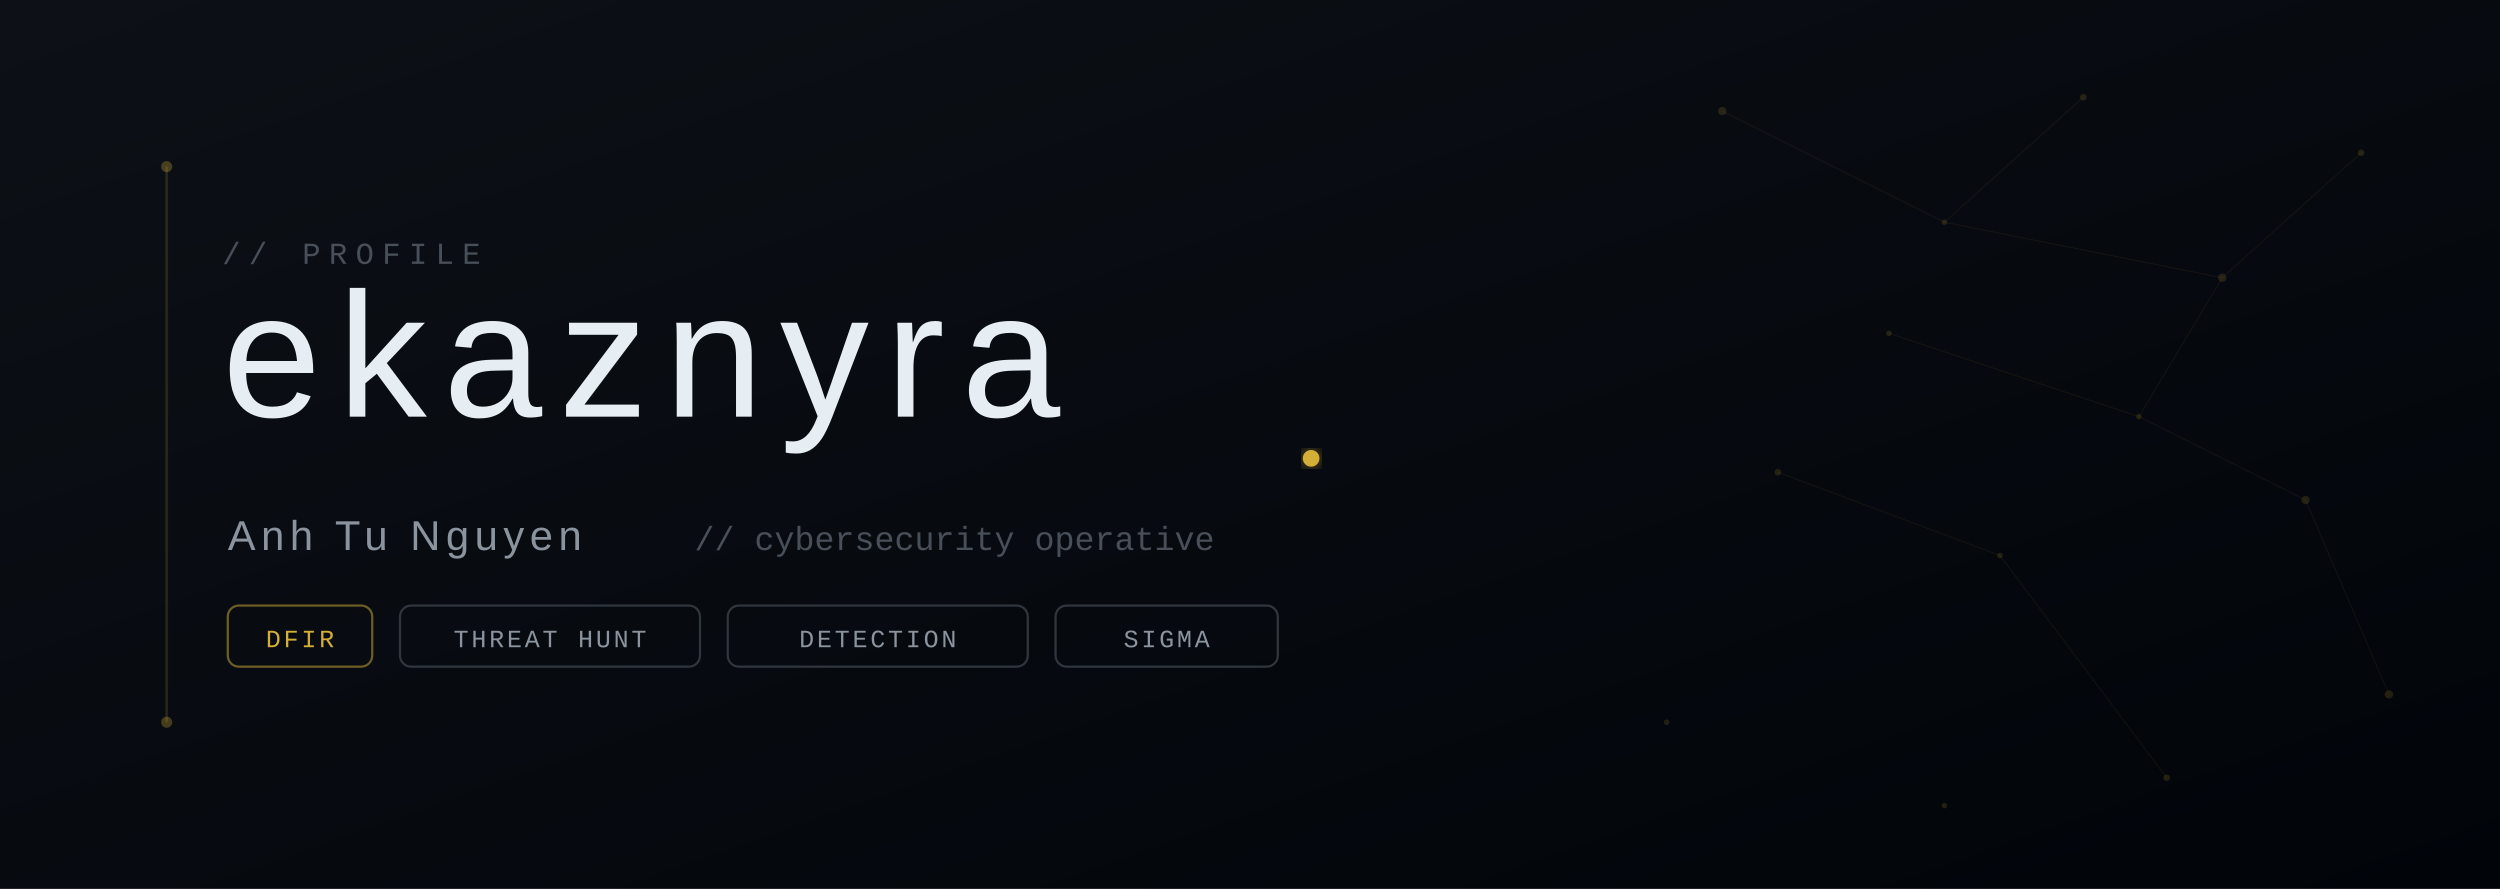
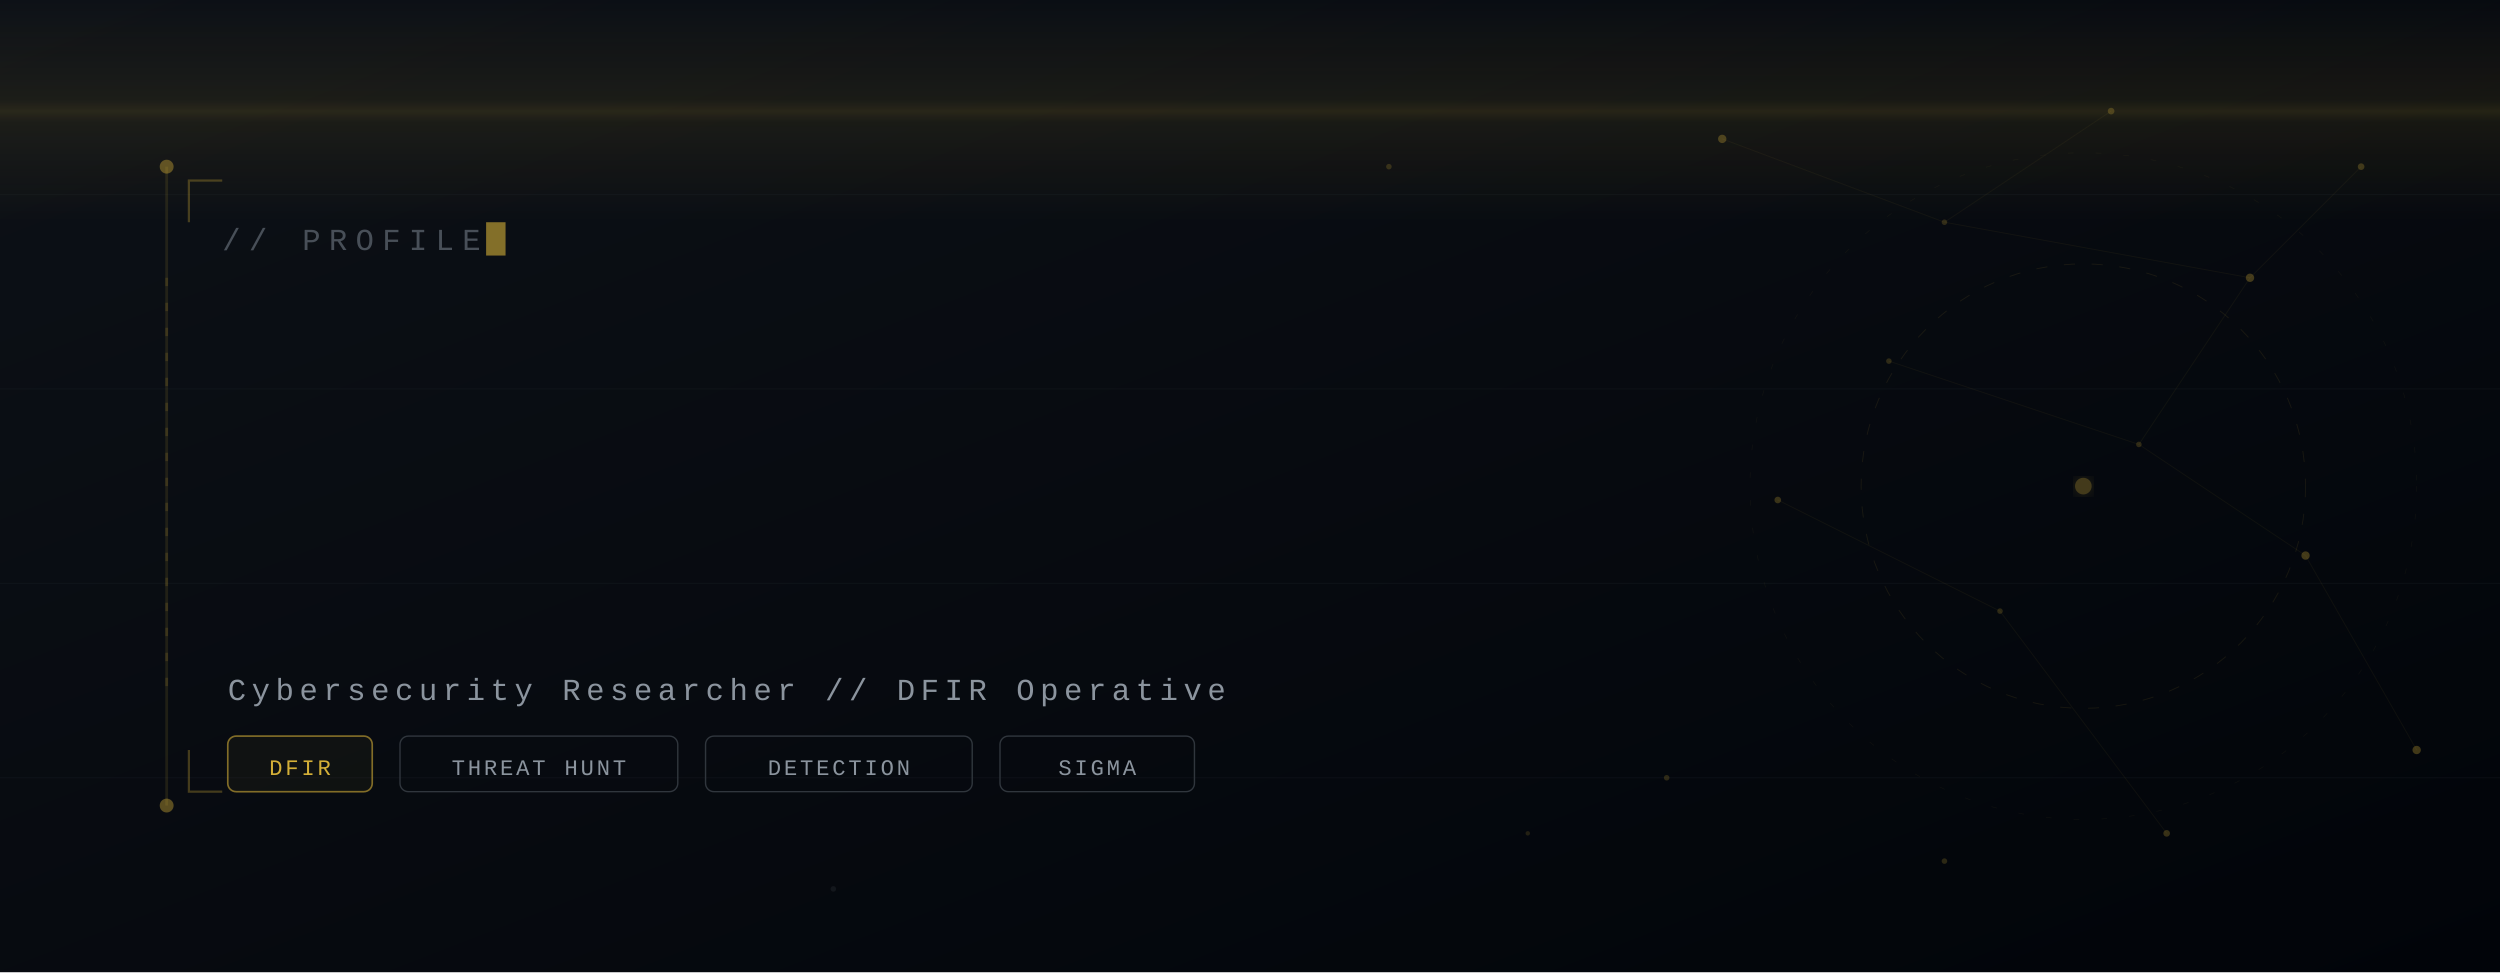
- <svg xmlns="http://www.w3.org/2000/svg" viewBox="0 0 900 320">
+ <svg xmlns="http://www.w3.org/2000/svg" viewBox="0 0 900 350">
  <defs>
    <linearGradient id="bg" x1="0%" y1="0%" x2="100%" y2="100%">
      <stop offset="0%" stop-color="#0d1117" />
      <stop offset="100%" stop-color="#010409" />
    </linearGradient>
    <linearGradient id="accent" x1="0%" y1="0%" x2="100%" y2="0%">
      <stop offset="0%" stop-color="#d4af37" />
      <stop offset="100%" stop-color="#f0d060" />
    </linearGradient>
    <linearGradient id="line1" x1="0%" y1="0%" x2="100%" y2="0%">
      <stop offset="0%" stop-color="#d4af37" stop-opacity="0" />
      <stop offset="50%" stop-color="#d4af37" stop-opacity="0.6" />
+       <stop offset="100%" stop-color="#d4af37" stop-opacity="0" />
+     </linearGradient>
+     <linearGradient id="scanLine" x1="0%" y1="0%" x2="0%" y2="100%">
+       <stop offset="0%" stop-color="#d4af37" stop-opacity="0" />
+       <stop offset="45%" stop-color="#d4af37" stop-opacity="0.08" />
+       <stop offset="50%" stop-color="#d4af37" stop-opacity="0.15" />
+       <stop offset="55%" stop-color="#d4af37" stop-opacity="0.08" />
      <stop offset="100%" stop-color="#d4af37" stop-opacity="0" />
    </linearGradient>
    <filter id="glow">
      <feGaussianBlur stdDeviation="3" result="b" />
      <feMerge>
        <feMergeNode in="b" />
        <feMergeNode in="SourceGraphic" />
      </feMerge>
    </filter>
    <filter id="glow2">
      <feGaussianBlur stdDeviation="6" result="b" />
      <feMerge>
        <feMergeNode in="b" />
        <feMergeNode in="SourceGraphic" />
      </feMerge>
    </filter>
+     <clipPath id="typeClip">
+       <rect x="80" y="100" width="0" height="80">
+         <animate attributeName="width" from="0" to="500" dur="3s" fill="freeze" />
+       </rect>
+     </clipPath>
+     <clipPath id="typeClip2">
+       <rect x="80" y="190" width="0" height="50">
+         <animate attributeName="width" from="0" to="360" dur="2s" begin="3s" fill="freeze" />
+       </rect>
+     </clipPath>
  </defs>
  <style>
-     @keyframes typing{0%{width:0}40%{width:430px}60%{width:430px}100%{width:0}}
+     @keyframes scanDown{0%{transform:translateY(-350px)}100%{transform:translateY(350px)}}
    @keyframes blink{0%,100%{opacity:1}50%{opacity:0}}
-     @keyframes fadeIn{0%{opacity:0;transform:translateY(8px)}100%{opacity:1;transform:translateY(0)}}
-     @keyframes pulse{0%,100%{opacity:0.4}50%{opacity:1}}
-     @keyframes dash{0%{stroke-dashoffset:1000}100%{stroke-dashoffset:0}}
-     @keyframes float{0%,100%{transform:translateY(0)}50%{transform:translateY(-4px)}}
-     @keyframes twinkle{0%,100%{opacity:0.15}50%{opacity:0.6}}
+     @keyframes fadeIn{0%{opacity:0}100%{opacity:1}}
+     @keyframes slideRight{0%{transform:translateX(-20px);opacity:0}100%{transform:translateX(0);opacity:1}}
+     @keyframes pulse{0%,100%{opacity:0.3}50%{opacity:1}}
+     @keyframes pulse2{0%,100%{opacity:0.15}50%{opacity:0.5}}
+     @keyframes dashMove{0%{stroke-dashoffset:20}100%{stroke-dashoffset:0}}
+     @keyframes expandLine{0%{x2:80}100%{x2:500}}
+     @keyframes float{0%,100%{transform:translateY(0)}50%{transform:translateY(-5px)}}
+     @keyframes twinkle{0%,100%{opacity:0.1}50%{opacity:0.6}}
+     @keyframes orbitSlow{0%{transform:rotate(0deg)}100%{transform:rotate(360deg)}}
+     @keyframes ripple{0%{r:0;opacity:0.5}100%{r:30;opacity:0}}
+     @keyframes glowPulse{0%,100%{filter:drop-shadow(0 0 2px #d4af37)}50%{filter:drop-shadow(0 0 10px #d4af37)}}

-     .cursor{animation:blink 0.8s infinite}
+     .scan{animation:scanDown 4s linear infinite}
+     .cursor{animation:blink 0.7s step-end infinite}
+     .fadeIn1{animation:fadeIn 0.8s ease-out 5s both}
+     .fadeIn2{animation:fadeIn 0.8s ease-out 5.3s both}
+     .fadeIn3{animation:fadeIn 0.8s ease-out 5.6s both}
+     .fadeIn4{animation:fadeIn 0.8s ease-out 5.9s both}
+     .fadeIn5{animation:fadeIn 0.8s ease-out 6.2s both}
    .p1{animation:pulse 3s infinite ease-in-out}
    .p2{animation:pulse 4s infinite ease-in-out 1s}
    .p3{animation:pulse 5s infinite ease-in-out 2s}
+     .pp{animation:pulse2 6s infinite ease-in-out}
+     .dm{animation:dashMove 3s linear infinite}
    .fl{animation:float 6s ease-in-out infinite}
    .tw{animation:twinkle 4s infinite ease-in-out}
+     .tw2{animation:twinkle 5s infinite ease-in-out 1.5s}
+     .tw3{animation:twinkle 3s infinite ease-in-out 3s}
+     .orb{animation:orbitSlow 20s linear infinite;transform-origin:750px 175px}
+     .gp{animation:glowPulse 3s infinite ease-in-out}

    .fs{font-family:Arial,"Segoe UI",Helvetica,sans-serif}
    .fm{font-family:"Courier New",Consolas,monospace}
  </style>
-   <rect width="900" height="320" fill="url(#bg)" />
-   <g fill="#d4af37" opacity="0.15">
-     <circle cx="620" cy="40" r="1.5" class="tw" />
-     <circle cx="700" cy="80" r="1" class="tw" />
-     <circle cx="750" cy="35" r="1.2" />
-     <circle cx="800" cy="100" r="1.5" class="tw" />
-     <circle cx="680" cy="120" r="1" />
-     <circle cx="850" cy="55" r="1.2" class="tw" />
-     <circle cx="770" cy="150" r="1" />
-     <circle cx="830" cy="180" r="1.5" class="tw" />
-     <circle cx="640" cy="170" r="1.2" />
-     <circle cx="720" cy="200" r="1" />
-     <circle cx="860" cy="250" r="1.5" class="tw" />
-     <circle cx="600" cy="260" r="1" />
-     <circle cx="780" cy="280" r="1.2" class="tw" />
-     <circle cx="700" cy="290" r="1" />
+   <rect width="900" height="350" fill="url(#bg)" />
+   <rect width="900" height="80" fill="url(#scanLine)" class="scan" />
+   <g stroke="#21262d" stroke-width="0.3" opacity="0.3">
+     <line x1="0" y1="70" x2="900" y2="70" />
+     <line x1="0" y1="140" x2="900" y2="140" />
+     <line x1="0" y1="210" x2="900" y2="210" />
+     <line x1="0" y1="280" x2="900" y2="280" />
  </g>
-   <g stroke="#d4af37" stroke-width="0.3" opacity="0.08">
-     <line x1="620" y1="40" x2="700" y2="80" />
-     <line x1="700" y1="80" x2="750" y2="35" />
-     <line x1="700" y1="80" x2="800" y2="100" />
-     <line x1="800" y1="100" x2="850" y2="55" />
-     <line x1="800" y1="100" x2="770" y2="150" />
-     <line x1="680" y1="120" x2="770" y2="150" />
-     <line x1="770" y1="150" x2="830" y2="180" />
-     <line x1="640" y1="170" x2="720" y2="200" />
-     <line x1="830" y1="180" x2="860" y2="250" />
-     <line x1="720" y1="200" x2="780" y2="280" />
+   <g fill="#d4af37">
+     <circle cx="620" cy="50" r="1.5" class="tw" opacity="0.3" />
+     <circle cx="700" cy="80" r="1" class="tw2" opacity="0.2" />
+     <circle cx="760" cy="40" r="1.2" class="tw3" opacity="0.25" />
+     <circle cx="810" cy="100" r="1.5" class="tw" opacity="0.3" />
+     <circle cx="680" cy="130" r="1" class="tw2" opacity="0.2" />
+     <circle cx="850" cy="60" r="1.2" class="tw3" opacity="0.25" />
+     <circle cx="770" cy="160" r="1" class="tw" opacity="0.2" />
+     <circle cx="830" cy="200" r="1.5" class="tw2" opacity="0.3" />
+     <circle cx="640" cy="180" r="1.2" class="tw3" opacity="0.25" />
+     <circle cx="720" cy="220" r="1" class="tw" opacity="0.2" />
+     <circle cx="870" cy="270" r="1.5" class="tw2" opacity="0.3" />
+     <circle cx="600" cy="280" r="1" class="tw3" opacity="0.2" />
+     <circle cx="780" cy="300" r="1.2" class="tw" opacity="0.25" />
+     <circle cx="700" cy="310" r="1" class="tw2" opacity="0.2" />
  </g>
-   <line x1="60" y1="60" x2="60" y2="260" stroke="#d4af37" stroke-width="1" opacity="0.15" />
-   <circle cx="60" cy="60" r="2" fill="#d4af37" opacity="0.3" class="p1" />
-   <circle cx="60" cy="260" r="2" fill="#d4af37" opacity="0.3" class="p2" />
-   <text x="80" y="95" class="fm" font-size="11" fill="#484f58" letter-spacing="3">// PROFILE</text>
-   <text x="80" y="150" class="fs" font-weight="300" font-size="64" fill="#e6edf3" letter-spacing="6">ekaznyra</text>
-   <line x1="80" y1="165" x2="470" y2="165" stroke="url(#accent)" stroke-width="2" filter="url(#glow)" />
-   <circle cx="472" cy="165" r="3" fill="#d4af37" filter="url(#glow)" class="p1" />
-   <text x="82" y="198" class="fs" font-weight="400" font-size="15" fill="#8b949e" letter-spacing="2">Anh Tu Nguyen</text>
-   <text x="250" y="198" class="fm" font-size="12" fill="#484f58">// cybersecurity operative</text>
-   <g>
-     <rect x="82" y="218" width="52" height="22" rx="4" fill="none" stroke="#d4af37" stroke-width="0.8" opacity="0.5" />
-     <text x="108" y="233" text-anchor="middle" class="fm" font-size="9" fill="#d4af37" letter-spacing="1">DFIR</text>
-     <rect x="144" y="218" width="108" height="22" rx="4" fill="none" stroke="#30363d" stroke-width="0.8" />
-     <text x="198" y="233" text-anchor="middle" class="fm" font-size="9" fill="#8b949e" letter-spacing="1">THREAT HUNT</text>
-     <rect x="262" y="218" width="108" height="22" rx="4" fill="none" stroke="#30363d" stroke-width="0.8" />
-     <text x="316" y="233" text-anchor="middle" class="fm" font-size="9" fill="#8b949e" letter-spacing="1">DETECTION</text>
-     <rect x="380" y="218" width="80" height="22" rx="4" fill="none" stroke="#30363d" stroke-width="0.8" />
-     <text x="420" y="233" text-anchor="middle" class="fm" font-size="9" fill="#8b949e" letter-spacing="1">SIGMA</text>
+   <g stroke="#d4af37" stroke-width="0.3" opacity="0.06">
+     <line x1="620" y1="50" x2="700" y2="80" />
+     <line x1="700" y1="80" x2="760" y2="40" />
+     <line x1="700" y1="80" x2="810" y2="100" />
+     <line x1="810" y1="100" x2="850" y2="60" />
+     <line x1="810" y1="100" x2="770" y2="160" />
+     <line x1="680" y1="130" x2="770" y2="160" />
+     <line x1="770" y1="160" x2="830" y2="200" />
+     <line x1="640" y1="180" x2="720" y2="220" />
+     <line x1="830" y1="200" x2="870" y2="270" />
+     <line x1="720" y1="220" x2="780" y2="300" />
  </g>
-   <line x1="0" y1="318" x2="900" y2="318" stroke="url(#line1)" stroke-width="1" />
+   <g class="orb">
+     <circle cx="750" cy="175" r="80" fill="none" stroke="#d4af37" stroke-width="0.3" opacity="0.1" stroke-dasharray="4 6" />
+   </g>
+   <g class="orb" style="animation-direction:reverse;animation-duration:30s">
+     <circle cx="750" cy="175" r="120" fill="none" stroke="#d4af37" stroke-width="0.2" opacity="0.06" stroke-dasharray="2 8" />
+   </g>
+   <circle cx="750" cy="175" r="3" fill="#d4af37" opacity="0.3" filter="url(#glow)" class="p1" />
+   <circle cx="750" cy="175" fill="none" stroke="#d4af37" stroke-width="0.5">
+     <animate attributeName="r" from="5" to="40" dur="3s" repeatCount="indefinite" />
+     <animate attributeName="opacity" from="0.3" to="0" dur="3s" repeatCount="indefinite" />
+   </circle>
+   <circle cx="750" cy="175" fill="none" stroke="#d4af37" stroke-width="0.5">
+     <animate attributeName="r" from="5" to="40" dur="3s" begin="1s" repeatCount="indefinite" />
+     <animate attributeName="opacity" from="0.3" to="0" dur="3s" begin="1s" repeatCount="indefinite" />
+   </circle>
+   <line x1="60" y1="60" x2="60" y2="290" stroke="#d4af37" stroke-width="1" opacity="0.12" />
+   <circle cx="60" cy="60" r="2.5" fill="#d4af37" opacity="0.4" class="p1" />
+   <circle cx="60" cy="290" r="2.5" fill="#d4af37" opacity="0.4" class="p2" />
+   <line x1="60" y1="100" x2="60" y2="250" stroke="#d4af37" stroke-width="1" stroke-dasharray="3 6" opacity="0.15" class="dm" />
+   <polyline points="80,65 68,65 68,80" fill="none" stroke="#d4af37" stroke-width="0.8" opacity="0.3" />
+   <polyline points="68,270 68,285 80,285" fill="none" stroke="#d4af37" stroke-width="0.8" opacity="0.3" />
+   <text x="80" y="90" class="fm" font-size="11" fill="#484f58" letter-spacing="3">// PROFILE</text>
+   <rect x="175" y="80" width="7" height="12" fill="#d4af37" opacity="0.6" class="cursor" />
+   <g clip-path="url(#typeClip)">
+     <text x="80" y="155" class="fs" font-weight="300" font-size="64" fill="#e6edf3" letter-spacing="5">ekaznyra</text>
+   </g>
+   <g clip-path="url(#typeClip2)">
+     <text x="80" y="210" class="fs" font-weight="700" font-size="28" fill="url(#accent)" letter-spacing="3">NGUYEN NGOC ANH TU</text>
+   </g>
+   <line x1="80" y1="225" x2="80" y2="225" stroke="url(#accent)" stroke-width="2" filter="url(#glow)">
+     <animate attributeName="x2" from="80" to="500" dur="1s" begin="5s" fill="freeze" />
+   </line>
+   <circle cx="500" cy="225" r="3" fill="#d4af37" filter="url(#glow)" class="p1" opacity="0">
+     <animate attributeName="opacity" from="0" to="1" dur="0.3s" begin="6s" fill="freeze" />
+   </circle>
+   <text x="82" y="252" class="fm fadeIn1" font-size="11" fill="#8b949e" letter-spacing="2">Cybersecurity Researcher // DFIR Operative</text>
+   <g class="fadeIn2">
+     <rect x="82" y="265" width="52" height="20" rx="3" fill="#d4af3710" stroke="#d4af37" stroke-width="0.6" opacity="0.6" />
+     <text x="108" y="279" text-anchor="middle" class="fm" font-size="8" fill="#d4af37" letter-spacing="1">DFIR</text>
+   </g>
+   <g class="fadeIn3">
+     <rect x="144" y="265" width="100" height="20" rx="3" fill="none" stroke="#30363d" stroke-width="0.5" />
+     <text x="194" y="279" text-anchor="middle" class="fm" font-size="8" fill="#8b949e" letter-spacing="1">THREAT HUNT</text>
+   </g>
+   <g class="fadeIn4">
+     <rect x="254" y="265" width="96" height="20" rx="3" fill="none" stroke="#30363d" stroke-width="0.5" />
+     <text x="302" y="279" text-anchor="middle" class="fm" font-size="8" fill="#8b949e" letter-spacing="1">DETECTION</text>
+   </g>
+   <g class="fadeIn5">
+     <rect x="360" y="265" width="70" height="20" rx="3" fill="none" stroke="#30363d" stroke-width="0.5" />
+     <text x="395" y="279" text-anchor="middle" class="fm" font-size="8" fill="#8b949e" letter-spacing="1">SIGMA</text>
+   </g>
+   <line x1="0" y1="348" x2="900" y2="348" stroke="url(#line1)" stroke-width="1" />
+   <circle cx="500" cy="60" r="1" fill="#d4af37" opacity="0.2" class="fl" />
+   <circle cx="550" cy="300" r="0.8" fill="#d4af37" opacity="0.15" class="fl" style="animation-delay:2s" />
+   <circle cx="300" cy="320" r="1" fill="#8b949e" opacity="0.1" class="fl" style="animation-delay:4s" />
</svg>
